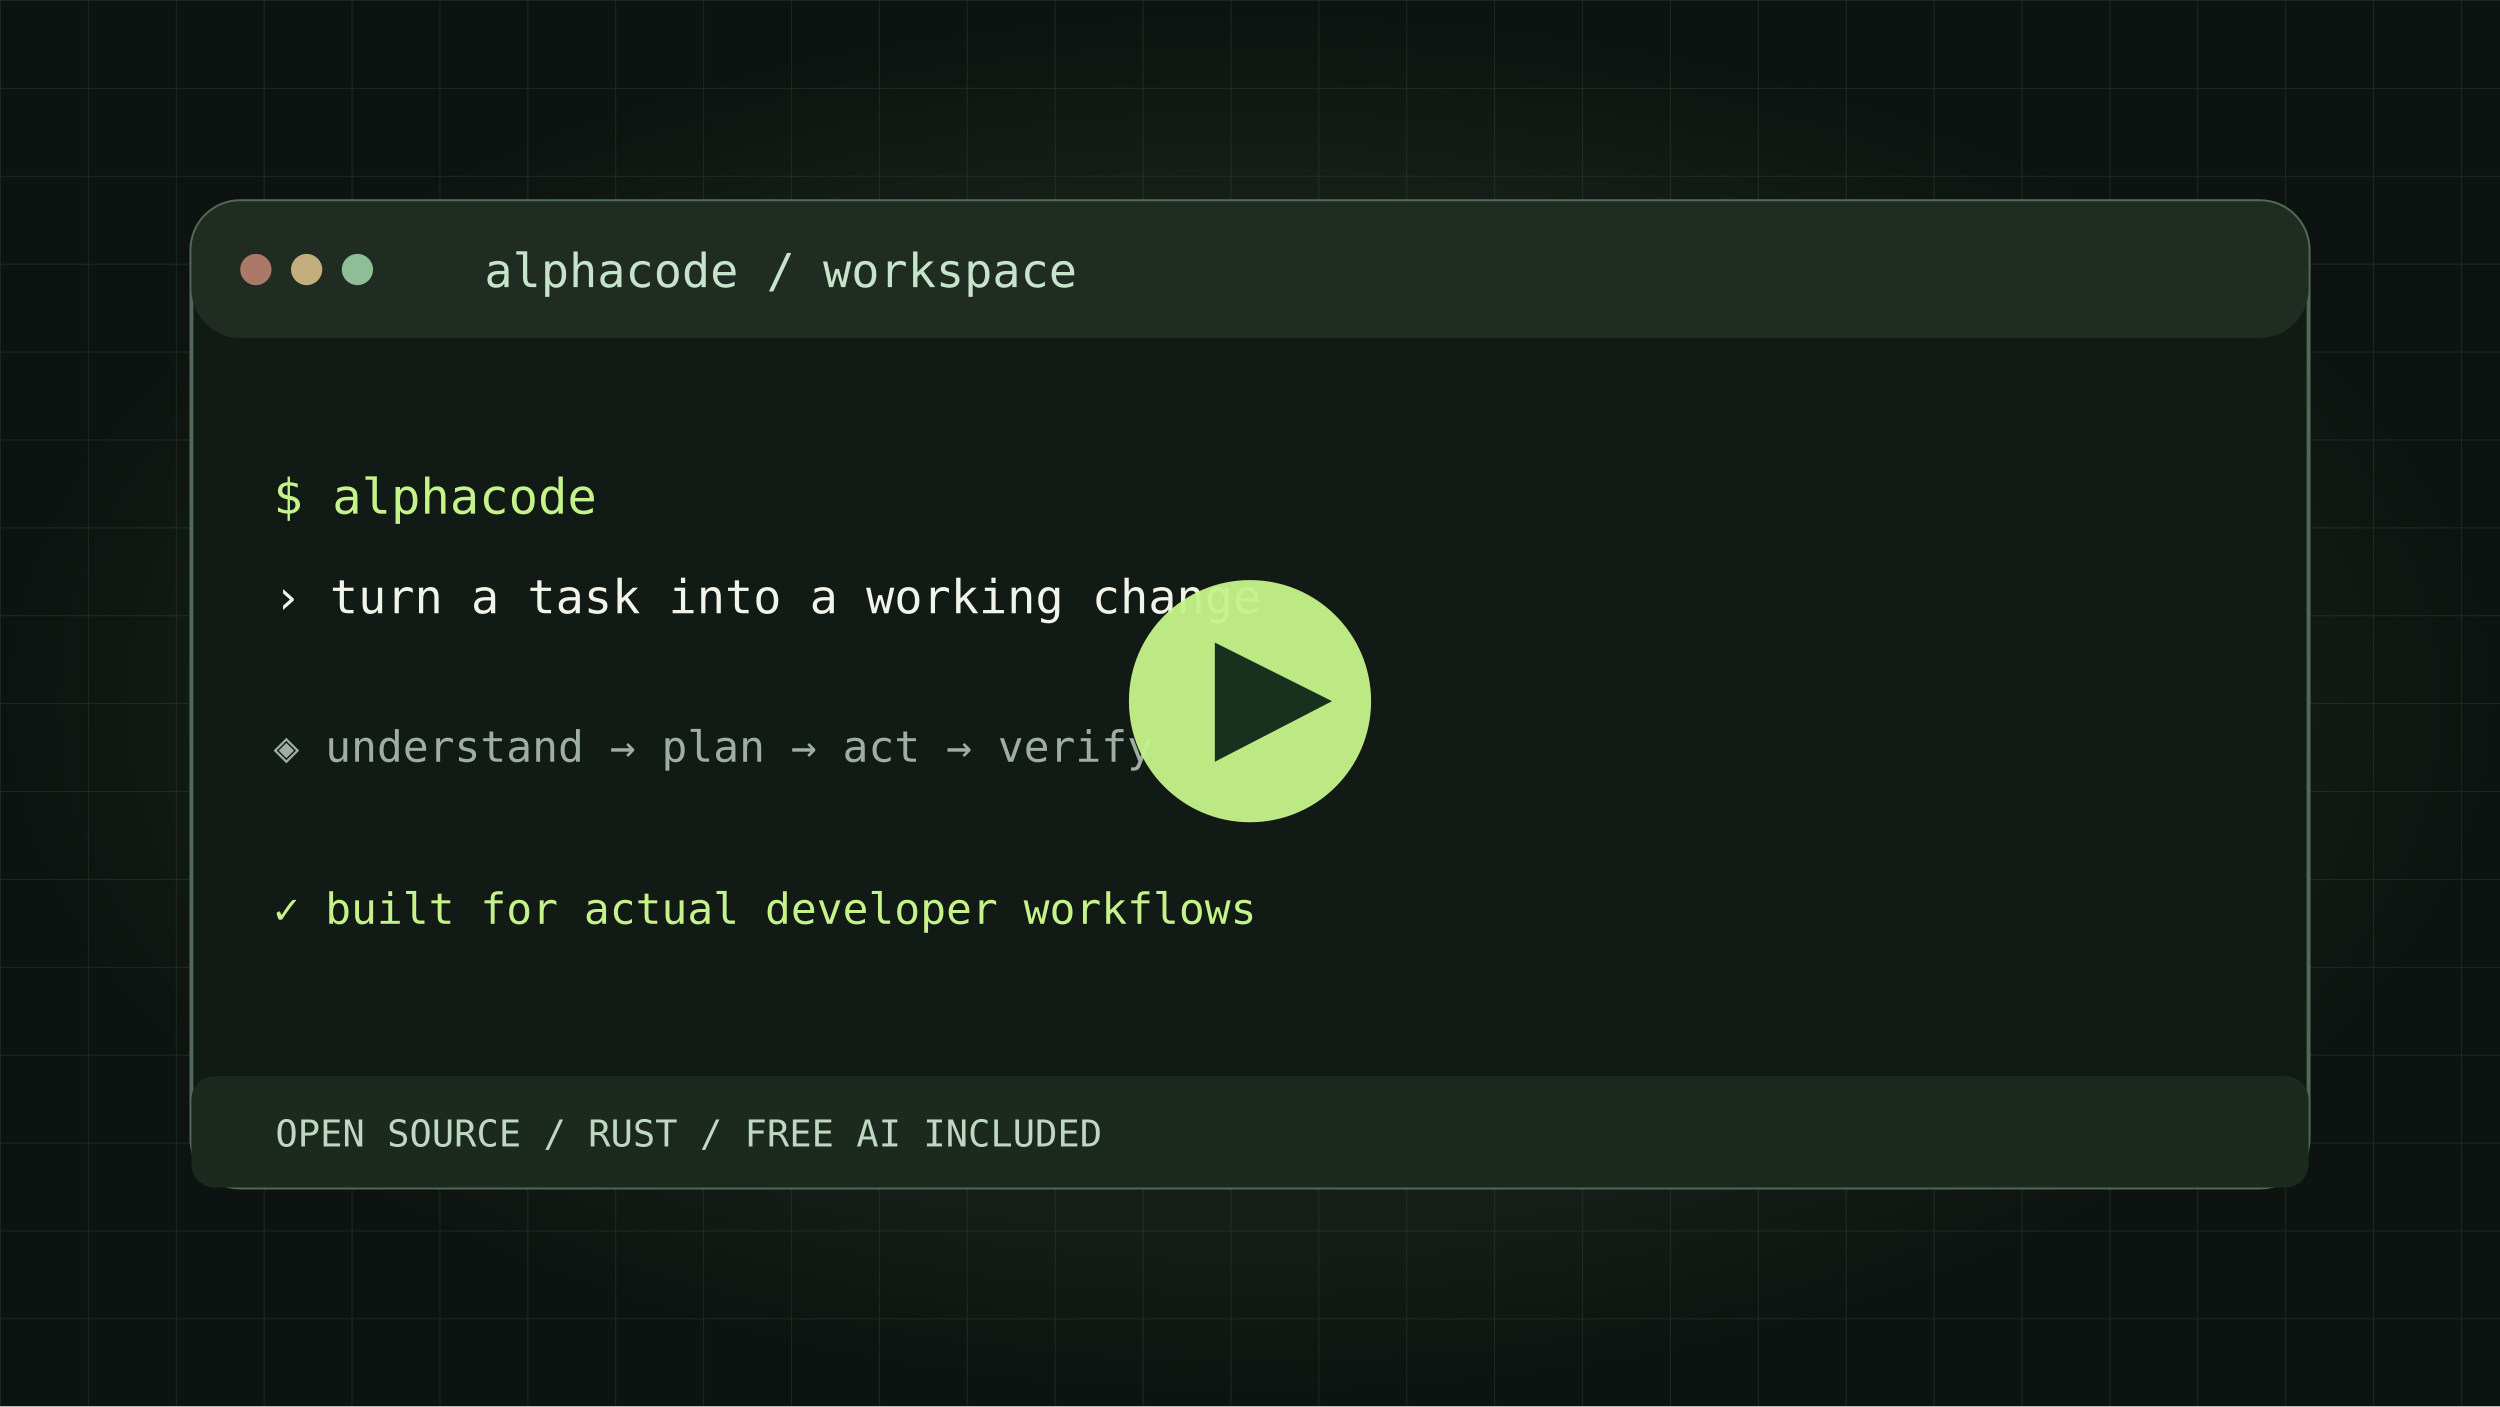
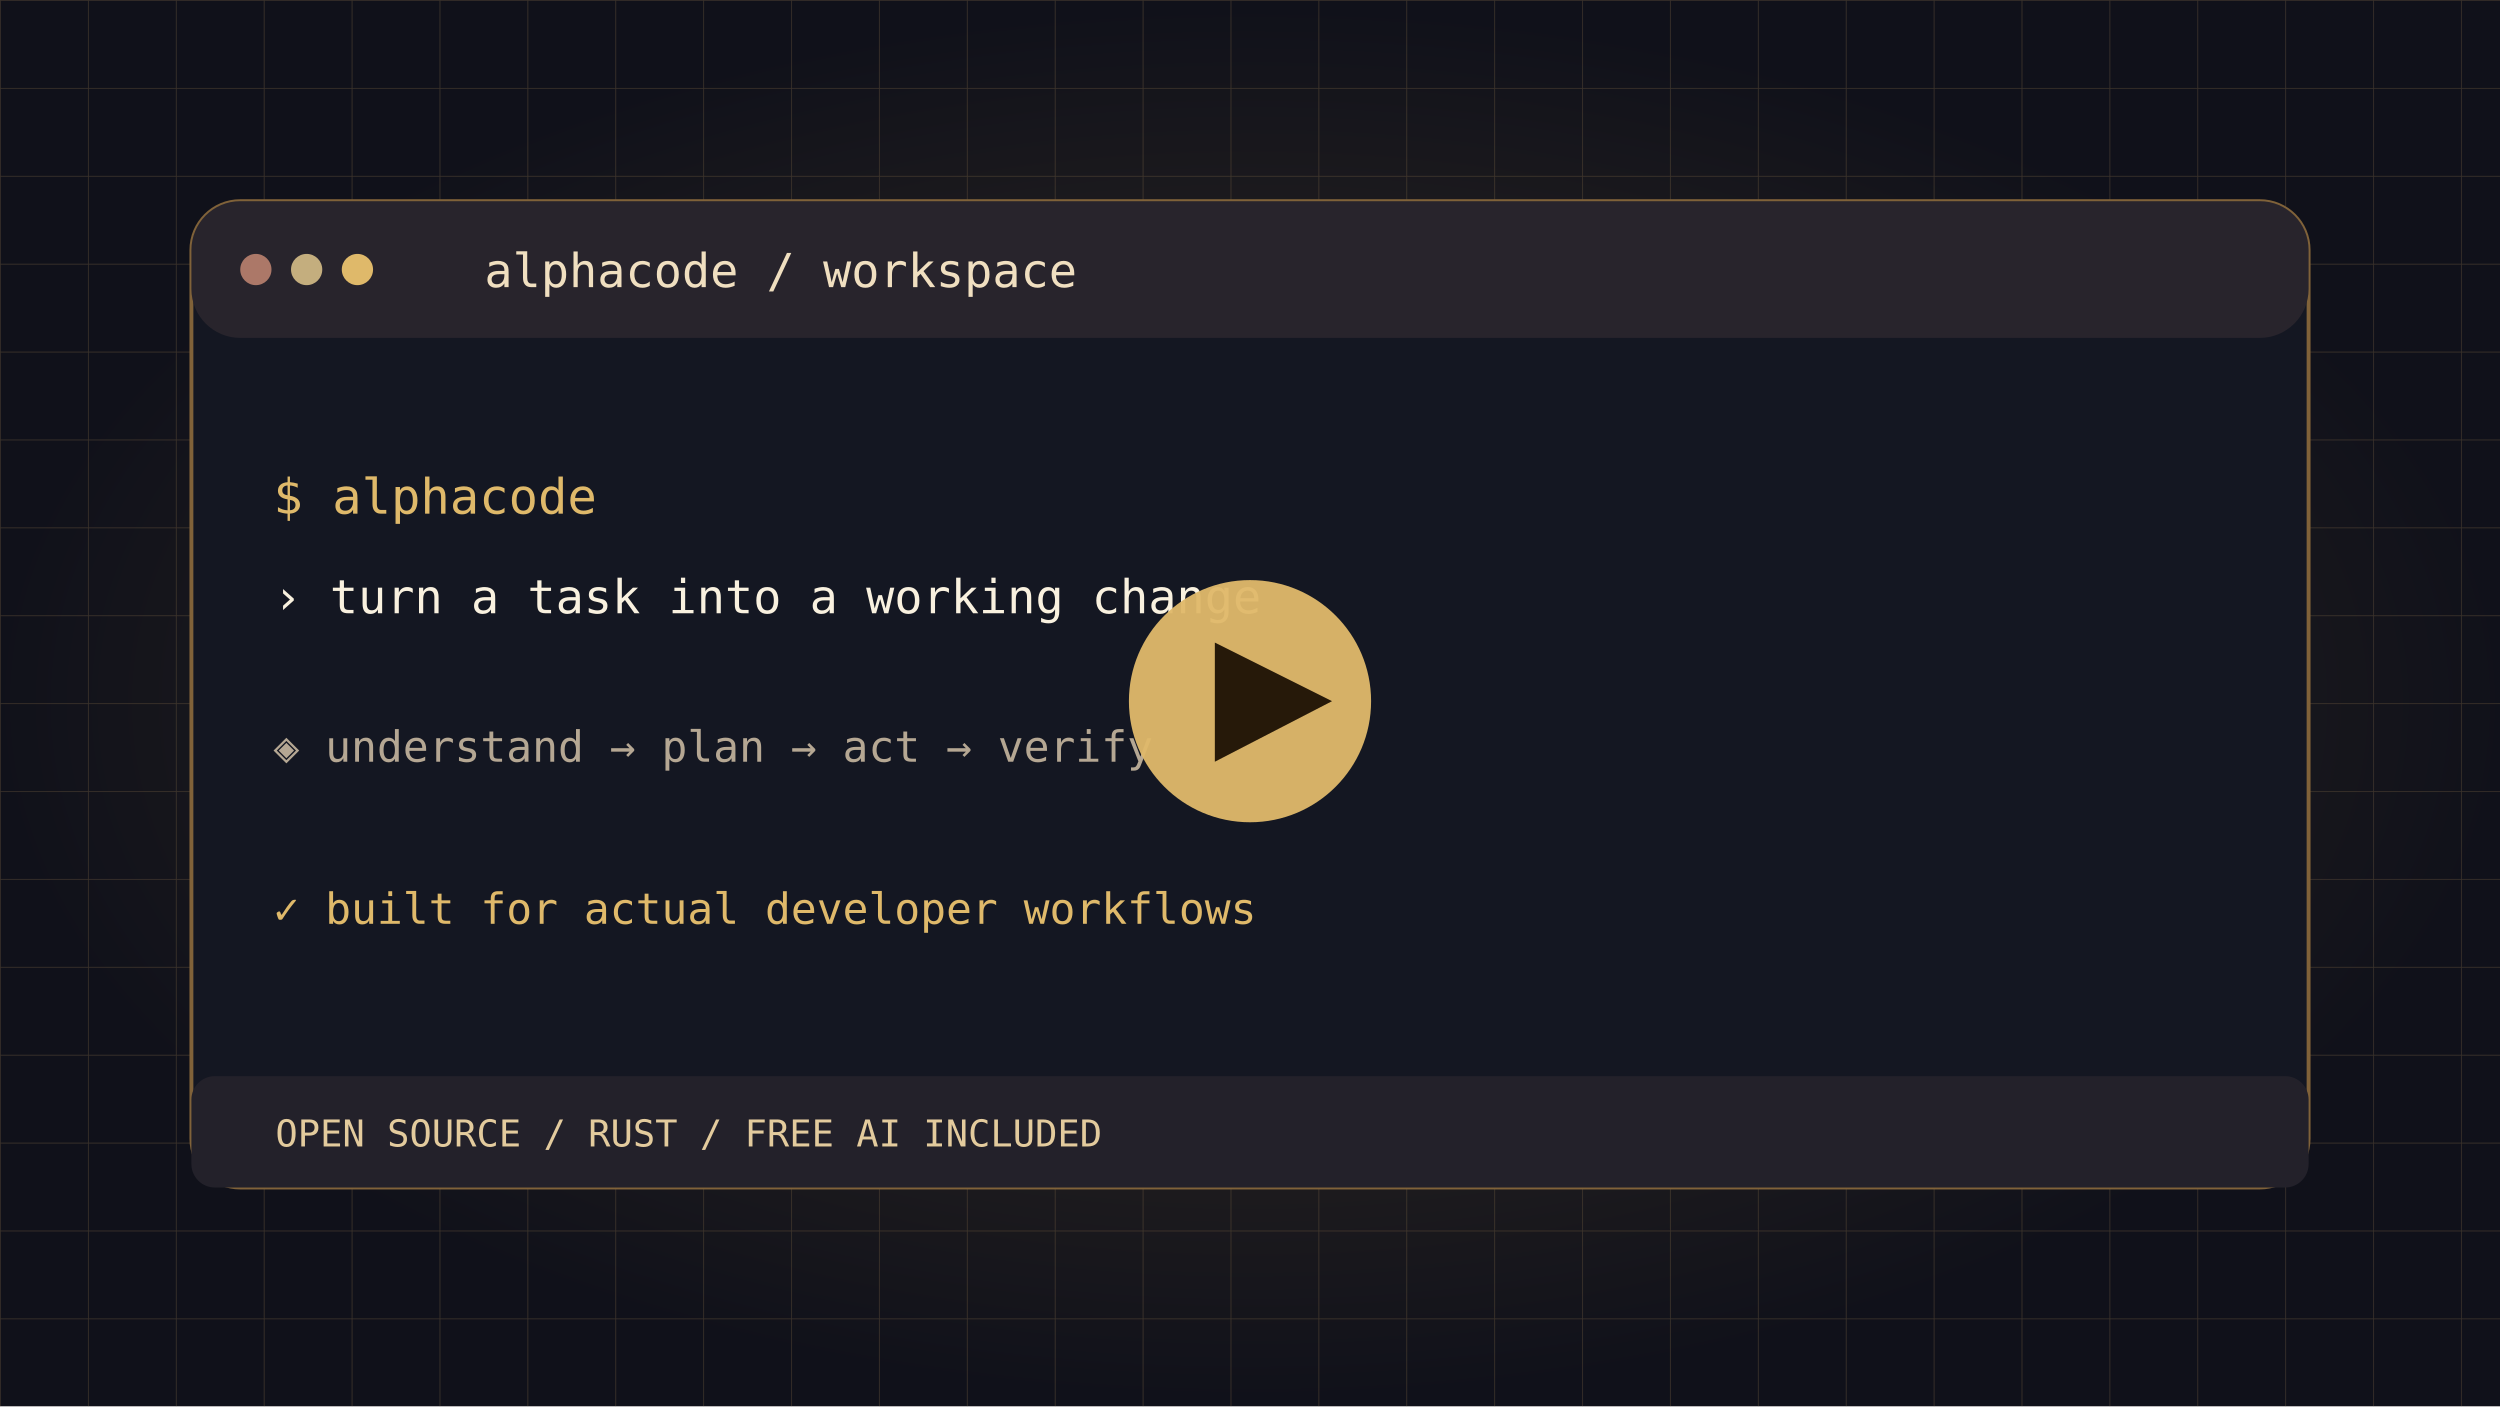
<svg xmlns="http://www.w3.org/2000/svg" viewBox="0 0 1280 720" role="img" aria-label="AlphaCode product demo poster">
  <defs>
    <radialGradient id="g">
-       <stop stop-color="#293d2c" />
-       <stop offset="1" stop-color="#0d1310" />
+       <stop stop-color="#393025" />
+       <stop offset="1" stop-color="#10111a" />
    </radialGradient>
    <pattern id="p" width="45" height="45" patternUnits="userSpaceOnUse">
-       <path d="M45 0H0V45" fill="none" stroke="#344637" stroke-width=".8" opacity=".5" />
+       <path d="M45 0H0V45" fill="none" stroke="#63513b" stroke-width=".8" opacity=".5" />
    </pattern>
  </defs>
  <rect width="1280" height="720" fill="url(#g)" />
  <rect width="1280" height="720" fill="url(#p)" />
  <g transform="translate(98 103)">
-     <rect x="0" y="0" width="1084" height="505" rx="25" fill="#111a14" stroke="#526957" stroke-width="2" />
-     <rect x="0" y="0" width="1084" height="70" rx="25" fill="#202c22" />
+     <rect x="0" y="0" width="1084" height="505" rx="25" fill="#141722" stroke="#806239" stroke-width="2" />
+     <rect x="0" y="0" width="1084" height="70" rx="25" fill="#28242c" />
    <circle cx="33" cy="35" r="8" fill="#ac7868" />
    <circle cx="59" cy="35" r="8" fill="#c4ae7e" />
-     <circle cx="85" cy="35" r="8" fill="#8dbe95" />
-     <text x="150" y="44" font-family="monospace" font-size="24" fill="#c6e4cb">alphacode / workspace</text>
-     <text x="42" y="160" font-family="monospace" font-size="25" fill="#c5f38a">$ alphacode</text>
-     <text x="42" y="211" font-family="monospace" font-size="24" fill="#f3f4e9">› turn a task into a working change</text>
-     <text x="42" y="287" font-family="monospace" font-size="22" fill="#9faea3">◈ understand  →  plan  →  act  →  verify</text>
-     <text x="42" y="370" font-family="monospace" font-size="22" fill="#c5f38a">✓ built for actual developer workflows</text>
-     <rect x="0" y="448" width="1084" height="57" fill="#1c291f" rx="12" />
-     <text x="43" y="484" font-family="monospace" font-size="19" fill="#bed8c2">OPEN SOURCE  /  RUST  /  FREE AI INCLUDED</text>
+     <circle cx="85" cy="35" r="8" fill="#dfb96a" />
+     <text x="150" y="44" font-family="monospace" font-size="24" fill="#f0dfc0">alphacode / workspace</text>
+     <text x="42" y="160" font-family="monospace" font-size="25" fill="#dfb96a">$ alphacode</text>
+     <text x="42" y="211" font-family="monospace" font-size="24" fill="#f9f1df">› turn a task into a working change</text>
+     <text x="42" y="287" font-family="monospace" font-size="22" fill="#b5a793">◈ understand  →  plan  →  act  →  verify</text>
+     <text x="42" y="370" font-family="monospace" font-size="22" fill="#dfb96a">✓ built for actual developer workflows</text>
+     <rect x="0" y="448" width="1084" height="57" fill="#23212a" rx="12" />
+     <text x="43" y="484" font-family="monospace" font-size="19" fill="#e3cb9d">OPEN SOURCE  /  RUST  /  FREE AI INCLUDED</text>
  </g>
-   <circle cx="640" cy="359" r="62" fill="#c5f38a" opacity=".95" />
-   <path d="M622 329L682 359 622 390Z" fill="#18311e" />
+   <circle cx="640" cy="359" r="62" fill="#dfb96a" opacity=".95" />
+   <path d="M622 329L682 359 622 390Z" fill="#261909" />
</svg>
